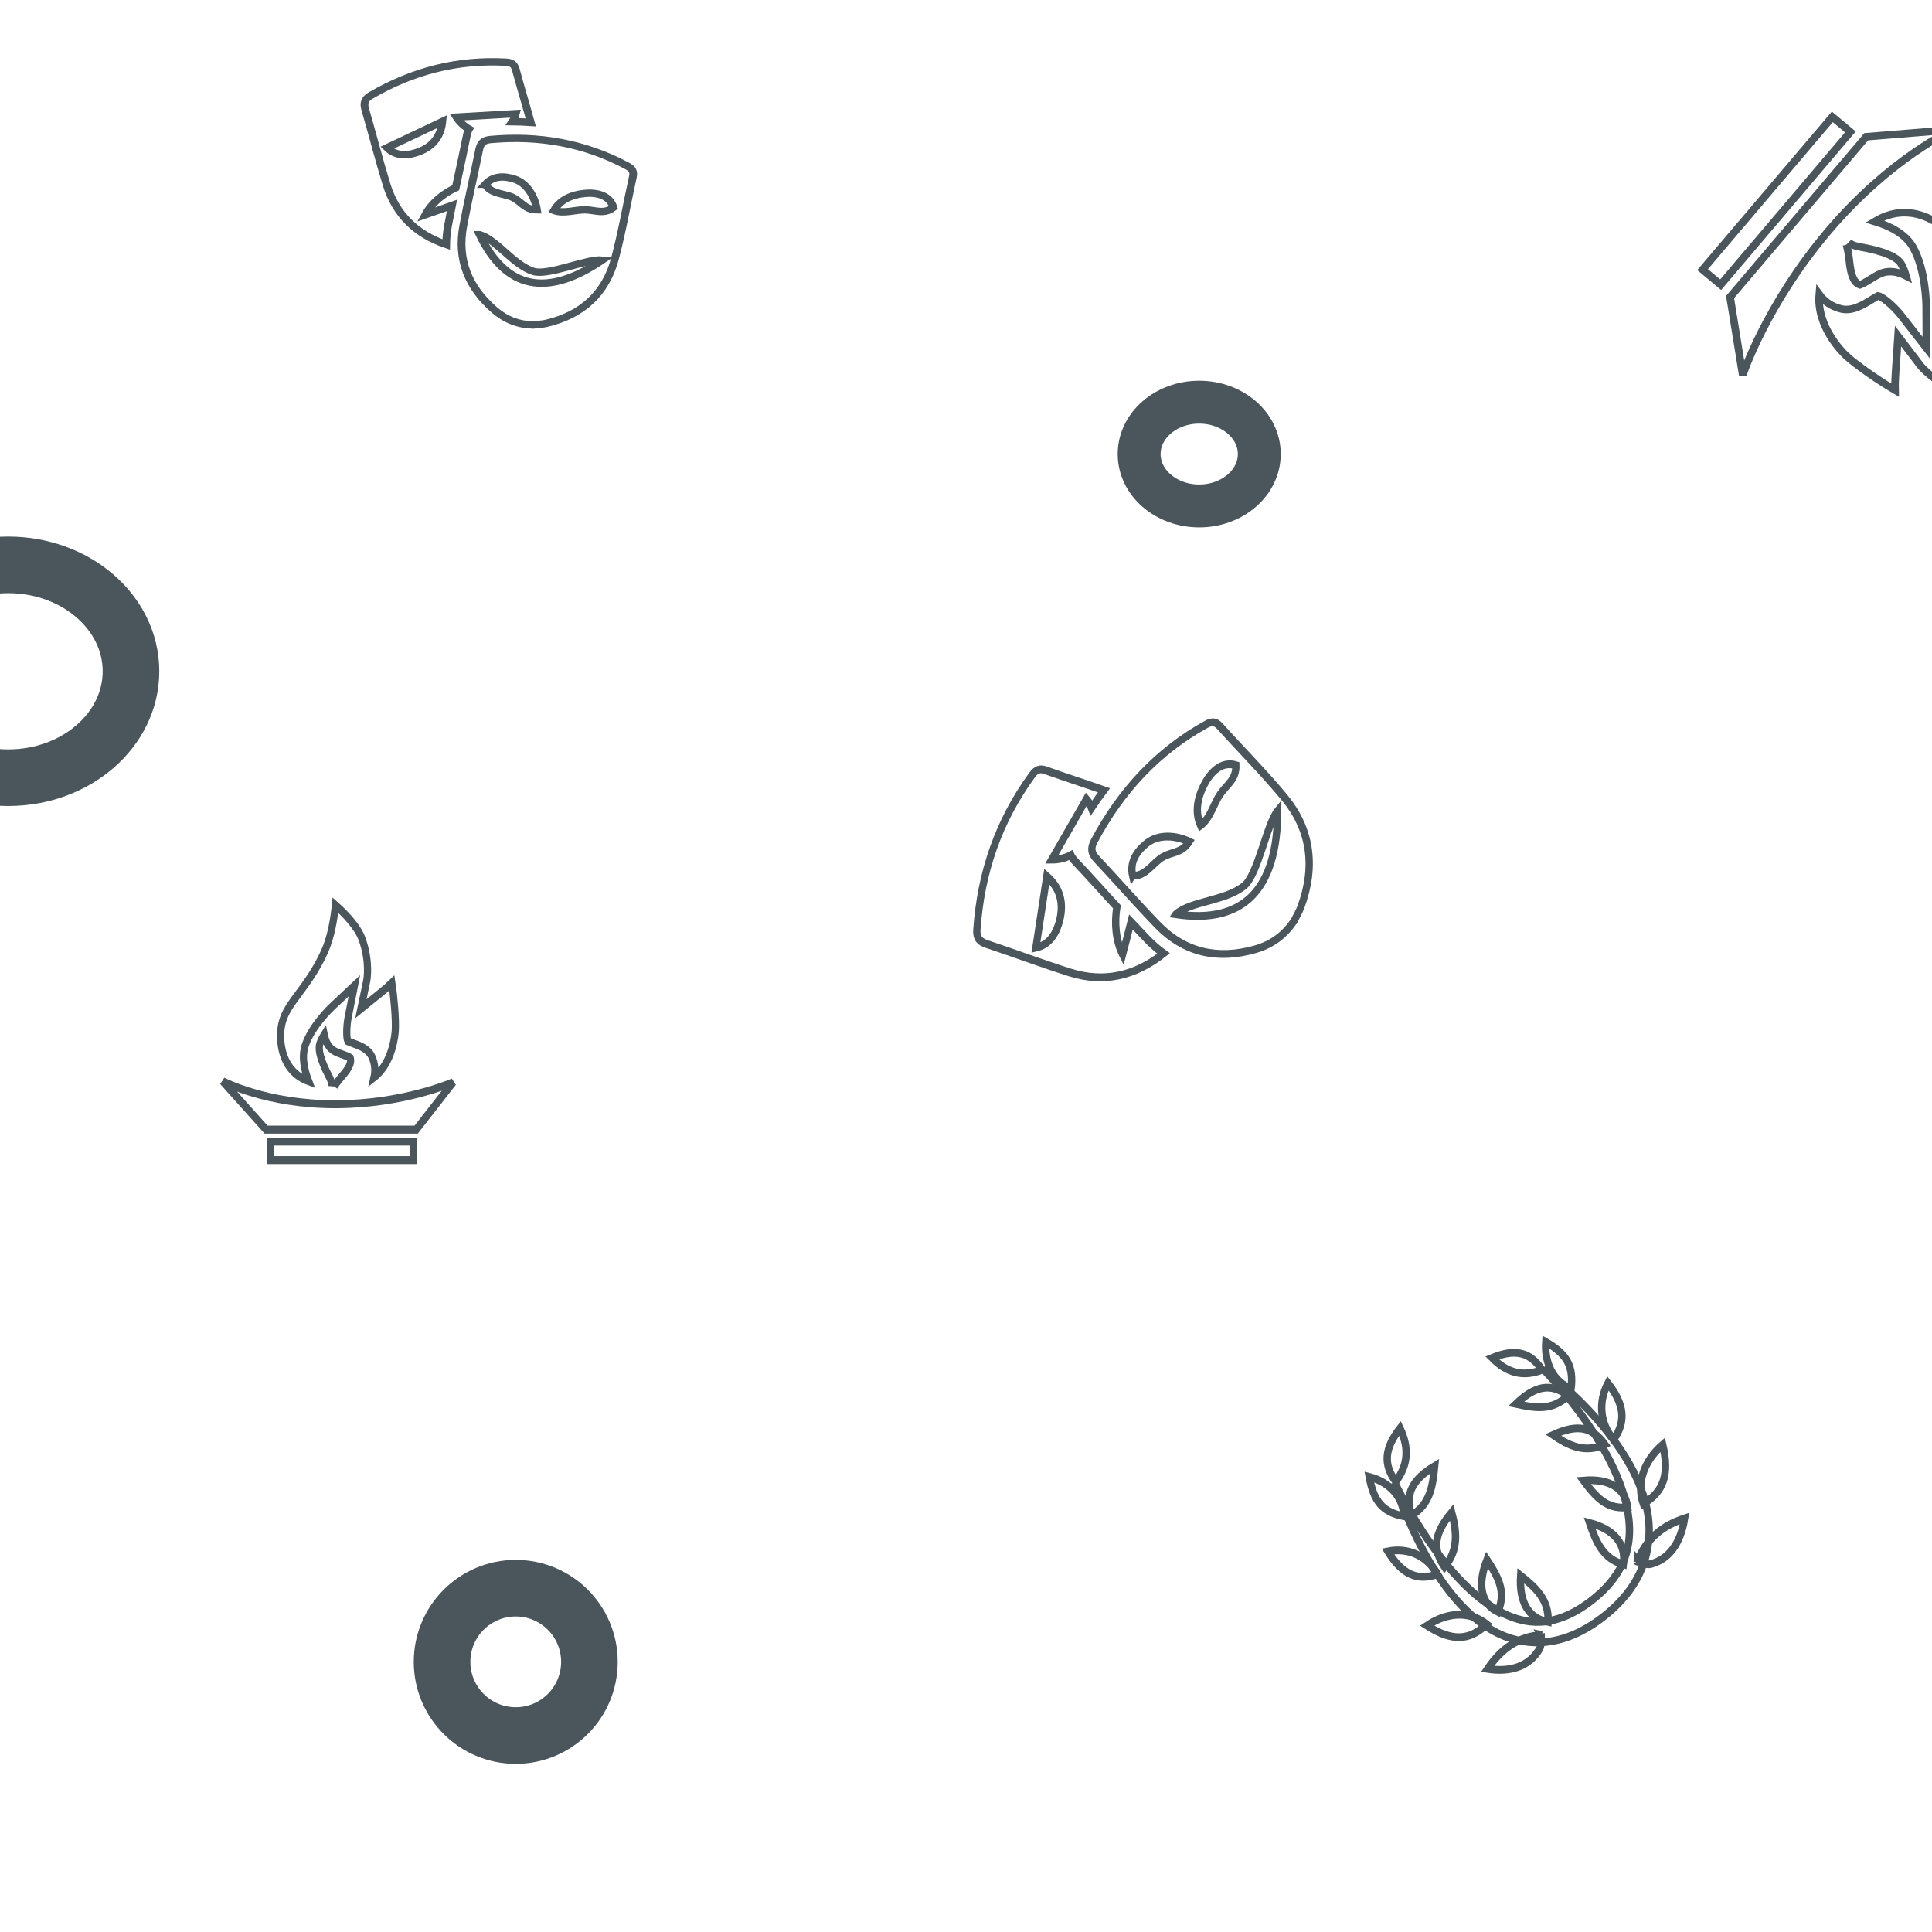
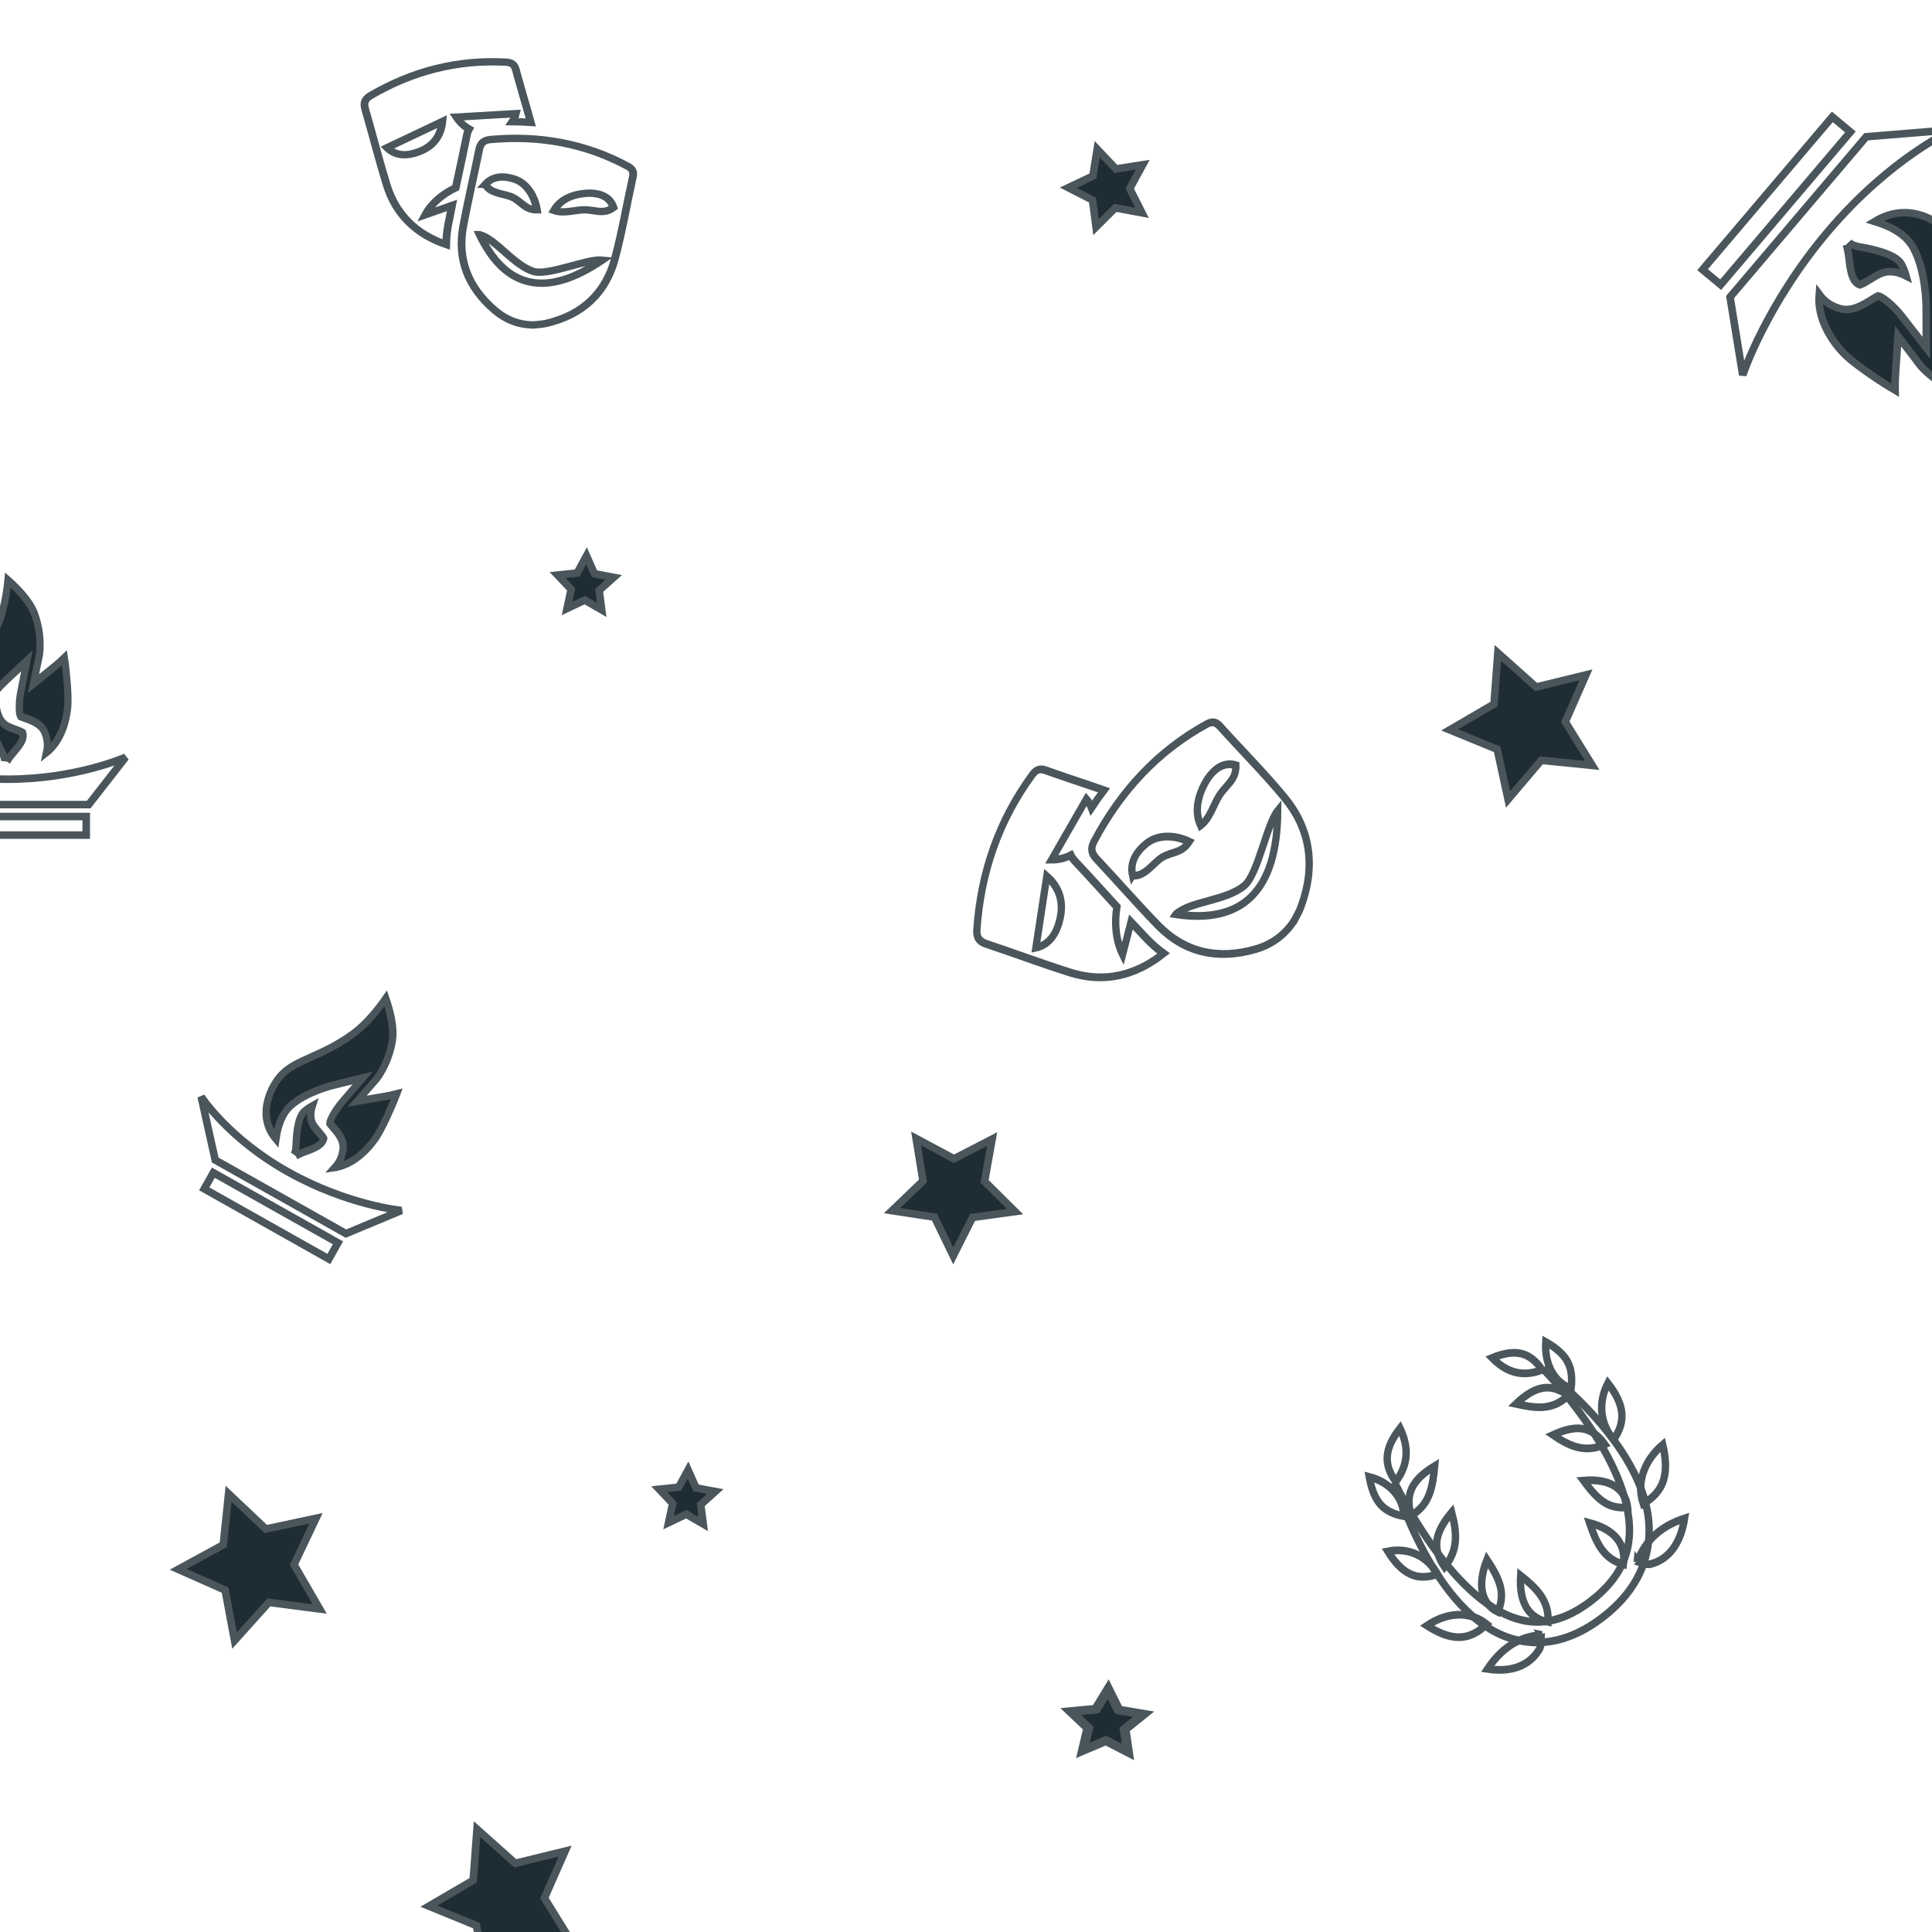
<svg xmlns="http://www.w3.org/2000/svg" width="512" height="512" viewBox="0 0 512 512" version="1.1" id="svg1">
  <defs id="defs1" />
  <g id="layer1">
-     <g id="g1" transform="matrix(0.4070056,0,0,0.4503955,-266.9776,90.80045)" style="fill:none;fill-opacity:1;stroke-width:4.671;stroke-dasharray:none;stroke:#4a565b;stroke-opacity:1">
-       <g id="g2" transform="translate(801,331)" style="fill:none;fill-opacity:1;stroke-width:4.671;stroke-dasharray:none;stroke:#4a565b;stroke-opacity:1">
-         <path class="cls-1" d="m 110.11,45.77 c -2.05,1.81 -4.29,3.55 -6.31,5.03 L 89.94,60.94 93.8,44.2 C 93.81,44.13 96.08,33.28 90.68,19.86 87.79,12.7 79.87,5.21 73.34,0 72.46,8.13 70.5,18.95 66.11,27.62 60.75,38.19 54.85,45.38 49.64,51.73 44.58,57.9 40.58,62.77 38.77,68.8 c -2.01,6.68 -1.62,17.46 3.96,25.35 3.11,4.4 7.53,7.56 13.2,9.45 C 53.21,97.21 51.13,89.25 53.77,82.29 58.01,71.11 69.96,60.76 71.3,59.62 L 85.72,47.4 81.68,65.87 c -1.2,5.56 -1.26,12.45 -0.15,14.24 0.76,0.32 1.94,0.71 3.09,1.08 4.56,1.49 10.23,3.33 12.56,8.12 2.1,4.32 2.21,8.38 1.32,11.98 12.31,-8.7 13.71,-25.44 13.85,-27.86 0.37,-6.4 -0.8,-19.15 -2.24,-27.66 z" id="path1-4" style="fill:none;fill-opacity:1;stroke-width:4.671;stroke-dasharray:none;stroke:#4a565b;stroke-opacity:1" />
-         <path class="cls-1" d="m 72.61,106.64 c 1.86,-2.69 4.29,-5.23 5.2,-6.18 3.93,-4.12 6.31,-7.54 5.15,-10.68 -1.02,-0.65 -3.64,-1.5 -5.11,-1.98 -1.71,-0.56 -3.33,-1.09 -4.76,-1.76 -4.02,-1.9 -6.08,-5.64 -7.03,-9.82 -1.18,1.74 -2.17,3.51 -2.82,5.21 -2.01,5.3 3.89,15.72 5.83,19.14 1.08,1.9 2.18,3.85 2.02,6" id="path2" style="fill:none;fill-opacity:1;stroke-width:4.671;stroke-dasharray:none;stroke:#4a565b;stroke-opacity:1" />
+     <g id="g22" transform="translate(-86.77966,-86.13559)">
+       <g id="g2" transform="matrix(0.4070056,0,0,0.4503955,59.0339,239.8813)" style="fill:#1e2d33;fill-opacity:1;stroke:#4a565b;stroke-width:4.671;stroke-dasharray:none;stroke-opacity:1">
+         <path class="cls-1" d="m 110.11,45.77 c -2.05,1.81 -4.29,3.55 -6.31,5.03 L 89.94,60.94 93.8,44.2 C 93.81,44.13 96.08,33.28 90.68,19.86 87.79,12.7 79.87,5.21 73.34,0 72.46,8.13 70.5,18.95 66.11,27.62 60.75,38.19 54.85,45.38 49.64,51.73 44.58,57.9 40.58,62.77 38.77,68.8 c -2.01,6.68 -1.62,17.46 3.96,25.35 3.11,4.4 7.53,7.56 13.2,9.45 C 53.21,97.21 51.13,89.25 53.77,82.29 58.01,71.11 69.96,60.76 71.3,59.62 L 85.72,47.4 81.68,65.87 c -1.2,5.56 -1.26,12.45 -0.15,14.24 0.76,0.32 1.94,0.71 3.09,1.08 4.56,1.49 10.23,3.33 12.56,8.12 2.1,4.32 2.21,8.38 1.32,11.98 12.31,-8.7 13.71,-25.44 13.85,-27.86 0.37,-6.4 -0.8,-19.15 -2.24,-27.66 z" id="path1-4" style="fill:#1e2d33;fill-opacity:1;stroke:#4a565b;stroke-width:4.671;stroke-dasharray:none;stroke-opacity:1" />
+         <path class="cls-1" d="m 72.61,106.64 c 1.86,-2.69 4.29,-5.23 5.2,-6.18 3.93,-4.12 6.31,-7.54 5.15,-10.68 -1.02,-0.65 -3.64,-1.5 -5.11,-1.98 -1.71,-0.56 -3.33,-1.09 -4.76,-1.76 -4.02,-1.9 -6.08,-5.64 -7.03,-9.82 -1.18,1.74 -2.17,3.51 -2.82,5.21 -2.01,5.3 3.89,15.72 5.83,19.14 1.08,1.9 2.18,3.85 2.02,6" id="path2" style="fill:#1e2d33;fill-opacity:1;stroke:#4a565b;stroke-width:4.671;stroke-dasharray:none;stroke-opacity:1" />
      </g>
-       <path class="cls-1" d="m 801,434.6 c 0,0 28.28,13.53 73.05,13.53 44.77,0 76.95,-12.96 76.95,-12.96 l -24.07,27.88 h -97.71 z" id="path3" style="fill:none;fill-opacity:1;stroke-width:4.671;stroke-dasharray:none;stroke:#4a565b;stroke-opacity:1" />
-       <rect class="cls-1" x="832.2" y="470.09" width="93.11" height="10.91" id="rect3" style="fill:none;fill-opacity:1;stroke-width:4.671;stroke-dasharray:none;stroke:#4a565b;stroke-opacity:1" />
+       <path class="cls-1" d="m 59.034,286.542 c 0,0 11.51,6.094 29.732,6.094 18.222,0 31.319,-5.837 31.319,-5.837 l -9.797,12.557 H 70.52 Z" id="path3" style="fill:none;fill-opacity:1;stroke:#4a565b;stroke-width:2;stroke-dasharray:none;stroke-opacity:1" />
+       <rect class="cls-1" x="71.732" y="302.527" width="37.896" height="4.914" id="rect3" style="fill:none;fill-opacity:1;stroke:#4a565b;stroke-width:2;stroke-dasharray:none;stroke-opacity:1" />
    </g>
-     <g id="g3" transform="matrix(-0.3692663,0.4348516,-0.4391593,-0.3656442,1004.122,-155.0377)" style="fill:none;fill-opacity:1;stroke-width:3.503;stroke-dasharray:none;stroke:#4a565b;stroke-opacity:1">
-       <g id="g2-5" transform="translate(801,331)" style="fill:none;fill-opacity:1;stroke-width:3.503;stroke-dasharray:none;stroke:#4a565b;stroke-opacity:1">
-         <path class="cls-1" d="m 110.11,45.77 c -2.05,1.81 -4.29,3.55 -6.31,5.03 L 89.94,60.94 93.8,44.2 C 93.81,44.13 96.08,33.28 90.68,19.86 87.79,12.7 79.87,5.21 73.34,0 72.46,8.13 70.5,18.95 66.11,27.62 60.75,38.19 54.85,45.38 49.64,51.73 44.58,57.9 40.58,62.77 38.77,68.8 c -2.01,6.68 -1.62,17.46 3.96,25.35 3.11,4.4 7.53,7.56 13.2,9.45 C 53.21,97.21 51.13,89.25 53.77,82.29 58.01,71.11 69.96,60.76 71.3,59.62 L 85.72,47.4 81.68,65.87 c -1.2,5.56 -1.26,12.45 -0.15,14.24 0.76,0.32 1.94,0.71 3.09,1.08 4.56,1.49 10.23,3.33 12.56,8.12 2.1,4.32 2.21,8.38 1.32,11.98 12.31,-8.7 13.71,-25.44 13.85,-27.86 0.37,-6.4 -0.8,-19.15 -2.24,-27.66 z" id="path1-4-2" style="fill:none;fill-opacity:1;stroke-width:3.503;stroke-dasharray:none;stroke:#4a565b;stroke-opacity:1" />
-         <path class="cls-1" d="m 72.61,106.64 c 1.86,-2.69 4.29,-5.23 5.2,-6.18 3.93,-4.12 6.31,-7.54 5.15,-10.68 -1.02,-0.65 -3.64,-1.5 -5.11,-1.98 -1.71,-0.56 -3.33,-1.09 -4.76,-1.76 -4.02,-1.9 -6.08,-5.64 -7.03,-9.82 -1.18,1.74 -2.17,3.51 -2.82,5.21 -2.01,5.3 3.89,15.72 5.83,19.14 1.08,1.9 2.18,3.85 2.02,6" id="path2-2" style="fill:none;fill-opacity:1;stroke-width:3.503;stroke-dasharray:none;stroke:#4a565b;stroke-opacity:1" />
+     <g id="g22-9" transform="rotate(29.37485,48.40122,277.6558)">
+       <g id="g2-8" transform="matrix(0.4070056,0,0,0.4503955,59.0339,239.8813)" style="fill:#1e2d33;fill-opacity:1;stroke:#4a565b;stroke-width:4.671;stroke-dasharray:none;stroke-opacity:1">
+         <path class="cls-1" d="m 110.11,45.77 c -2.05,1.81 -4.29,3.55 -6.31,5.03 L 89.94,60.94 93.8,44.2 C 93.81,44.13 96.08,33.28 90.68,19.86 87.79,12.7 79.87,5.21 73.34,0 72.46,8.13 70.5,18.95 66.11,27.62 60.75,38.19 54.85,45.38 49.64,51.73 44.58,57.9 40.58,62.77 38.77,68.8 c -2.01,6.68 -1.62,17.46 3.96,25.35 3.11,4.4 7.53,7.56 13.2,9.45 C 53.21,97.21 51.13,89.25 53.77,82.29 58.01,71.11 69.96,60.76 71.3,59.62 L 85.72,47.4 81.68,65.87 c -1.2,5.56 -1.26,12.45 -0.15,14.24 0.76,0.32 1.94,0.71 3.09,1.08 4.56,1.49 10.23,3.33 12.56,8.12 2.1,4.32 2.21,8.38 1.32,11.98 12.31,-8.7 13.71,-25.44 13.85,-27.86 0.37,-6.4 -0.8,-19.15 -2.24,-27.66 z" id="path1-4-20" style="fill:#1e2d33;fill-opacity:1;stroke:#4a565b;stroke-width:4.671;stroke-dasharray:none;stroke-opacity:1" />
+         <path class="cls-1" d="m 72.61,106.64 c 1.86,-2.69 4.29,-5.23 5.2,-6.18 3.93,-4.12 6.31,-7.54 5.15,-10.68 -1.02,-0.65 -3.64,-1.5 -5.11,-1.98 -1.71,-0.56 -3.33,-1.09 -4.76,-1.76 -4.02,-1.9 -6.08,-5.64 -7.03,-9.82 -1.18,1.74 -2.17,3.51 -2.82,5.21 -2.01,5.3 3.89,15.72 5.83,19.14 1.08,1.9 2.18,3.85 2.02,6" id="path2-7" style="fill:#1e2d33;fill-opacity:1;stroke:#4a565b;stroke-width:4.671;stroke-dasharray:none;stroke-opacity:1" />
      </g>
-       <path class="cls-1" d="m 801,434.6 c 0,0 28.28,13.53 73.05,13.53 44.77,0 76.95,-12.96 76.95,-12.96 l -24.07,27.88 h -97.71 z" id="path3-7" style="fill:none;fill-opacity:1;stroke-width:3.503;stroke-dasharray:none;stroke:#4a565b;stroke-opacity:1" />
-       <rect class="cls-1" x="832.2" y="470.09" width="93.11" height="10.91" id="rect3-3" style="fill:none;fill-opacity:1;stroke-width:3.503;stroke-dasharray:none;stroke:#4a565b;stroke-opacity:1" />
+       <path class="cls-1" d="m 59.034,286.542 c 0,0 11.51,6.094 29.732,6.094 18.222,0 31.319,-5.837 31.319,-5.837 l -9.797,12.557 H 70.52 Z" id="path3-4" style="fill:none;fill-opacity:1;stroke:#4a565b;stroke-width:2;stroke-dasharray:none;stroke-opacity:1" />
+       <rect class="cls-1" x="71.732" y="302.527" width="37.896" height="4.914" id="rect3-8" style="fill:none;fill-opacity:1;stroke:#4a565b;stroke-width:2;stroke-dasharray:none;stroke-opacity:1" />
    </g>
+     <g id="g2-5" transform="matrix(-0.3692663,0.4348516,-0.4391593,-0.3656442,562.9779,72.25017)" style="fill:#1e2d33;fill-opacity:1;stroke:#4a565b;stroke-width:3.503;stroke-dasharray:none;stroke-opacity:1">
+       <path class="cls-1" d="m 110.11,45.77 c -2.05,1.81 -4.29,3.55 -6.31,5.03 L 89.94,60.94 93.8,44.2 C 93.81,44.13 96.08,33.28 90.68,19.86 87.79,12.7 79.87,5.21 73.34,0 72.46,8.13 70.5,18.95 66.11,27.62 60.75,38.19 54.85,45.38 49.64,51.73 44.58,57.9 40.58,62.77 38.77,68.8 c -2.01,6.68 -1.62,17.46 3.96,25.35 3.11,4.4 7.53,7.56 13.2,9.45 C 53.21,97.21 51.13,89.25 53.77,82.29 58.01,71.11 69.96,60.76 71.3,59.62 L 85.72,47.4 81.68,65.87 c -1.2,5.56 -1.26,12.45 -0.15,14.24 0.76,0.32 1.94,0.71 3.09,1.08 4.56,1.49 10.23,3.33 12.56,8.12 2.1,4.32 2.21,8.38 1.32,11.98 12.31,-8.7 13.71,-25.44 13.85,-27.86 0.37,-6.4 -0.8,-19.15 -2.24,-27.66 z" id="path1-4-2" style="fill:#1e2d33;fill-opacity:1;stroke:#4a565b;stroke-width:3.503;stroke-dasharray:none;stroke-opacity:1" />
+       <path class="cls-1" d="m 72.61,106.64 c 1.86,-2.69 4.29,-5.23 5.2,-6.18 3.93,-4.12 6.31,-7.54 5.15,-10.68 -1.02,-0.65 -3.64,-1.5 -5.11,-1.98 -1.71,-0.56 -3.33,-1.09 -4.76,-1.76 -4.02,-1.9 -6.08,-5.64 -7.03,-9.82 -1.18,1.74 -2.17,3.51 -2.82,5.21 -2.01,5.3 3.89,15.72 5.83,19.14 1.08,1.9 2.18,3.85 2.02,6" id="path2-2" style="fill:#1e2d33;fill-opacity:1;stroke:#4a565b;stroke-width:3.503;stroke-dasharray:none;stroke-opacity:1" />
+     </g>
+     <path class="cls-1" d="m 517.481,34.369 c 0,0 -16.385,7.35 -32.917,26.819 -16.532,19.468 -22.724,38.201 -22.724,38.201 l -3.356,-20.661 36.081,-42.489 z" id="path3-7" style="fill:none;fill-opacity:1;stroke:#4a565b;stroke-width:2;stroke-dasharray:none;stroke-opacity:1" />
+     <rect class="cls-1" x="-286.914" y="-396.435" width="53.118" height="6.235" id="rect3-3" style="fill:none;fill-opacity:1;stroke:#4a565b;stroke-width:2;stroke-dasharray:none;stroke-opacity:1" transform="matrix(-0.6472845,0.7622485,-0.7684983,-0.6398518,0,0)" />
    <g id="Layer_5-3" transform="matrix(0.4174471,-0.3189947,0.3048557,0.436808,350.0892,390.6829)" style="fill:none;fill-opacity:1;stroke:#4a565b;stroke-opacity:1;stroke-width:3.782;stroke-dasharray:none">
      <g id="g19" style="fill:none;fill-opacity:1;stroke:#4a565b;stroke-opacity:1;stroke-width:3.782;stroke-dasharray:none">
        <g id="g18" style="fill:none;fill-opacity:1;stroke:#4a565b;stroke-opacity:1;stroke-width:3.782;stroke-dasharray:none">
          <path class="cls-1" d="m 44.72,130.13 c -1.59,1.75 -2.86,4.31 -4.84,5.1 -9,3.62 -18.39,0.8 -27.2,-7.84 11.39,-3.87 22.07,-3.56 32.24,2.95 l -0.2,-0.22 z" id="path1-9" style="fill:none;fill-opacity:1;stroke:#4a565b;stroke-opacity:1;stroke-width:3.782;stroke-dasharray:none" />
          <path class="cls-1" d="M 25.23,109.44 C 13.15,110.89 5.72,105.6 0.12,91.94 c 12.55,0.73 22.07,7.21 25.11,17.5 z" id="path2-9" style="fill:none;fill-opacity:1;stroke:#4a565b;stroke-opacity:1;stroke-width:3.782;stroke-dasharray:none" />
          <path class="cls-1" d="M 19.34,74.76 C 8.81,71.45 4.64,64.1 5.38,50.73 c 9.59,4.53 14.93,13.5 13.96,24.03 z" id="path3-70" style="fill:none;fill-opacity:1;stroke:#4a565b;stroke-opacity:1;stroke-width:3.782;stroke-dasharray:none" />
          <path class="cls-1" d="M 25.37,43.6 C 28.87,33.33 35.94,29.68 49.4,31.13 42.72,38.53 36.48,44.92 25.37,43.6 Z" id="path4" style="fill:none;fill-opacity:1;stroke:#4a565b;stroke-opacity:1;stroke-width:3.782;stroke-dasharray:none" />
          <path class="cls-1" d="m 28.81,25.52 c -0.28,-10.7 4.97,-16.6 17.16,-19.8 -1.81,10.57 -7.28,17 -17.16,19.8 z" id="path5" style="fill:none;fill-opacity:1;stroke:#4a565b;stroke-opacity:1;stroke-width:3.782;stroke-dasharray:none" />
          <path class="cls-1" d="M 24.34,74.03 C 24.49,63.02 29.83,57.56 43.06,54.59 39.52,63.93 35.14,71.56 24.34,74.03 Z" id="path6" style="fill:none;fill-opacity:1;stroke:#4a565b;stroke-opacity:1;stroke-width:3.782;stroke-dasharray:none" />
          <path class="cls-1" d="M 43.97,84.02 C 43.68,97.66 41.18,103.2 33.45,107.97 28.89,99.69 32.53,91.04 43.97,84.02 Z" id="path7" style="fill:none;fill-opacity:1;stroke:#4a565b;stroke-opacity:1;stroke-width:3.782;stroke-dasharray:none" />
          <path class="cls-1" d="m 53.34,100.48 c 2.87,9.61 4.71,18.37 -2.04,26.62 -7.07,-7.24 -6.37,-16.59 2.04,-26.62 z" id="path8" style="fill:none;fill-opacity:1;stroke:#4a565b;stroke-opacity:1;stroke-width:3.782;stroke-dasharray:none" />
          <path class="cls-1" d="M 22.14,41.67 C 14.6,33.71 13.92,26.79 19.19,15.62 c 6.99,8.29 8.21,18.49 2.95,26.05 z" id="path9" style="fill:none;fill-opacity:1;stroke:#4a565b;stroke-opacity:1;stroke-width:3.782;stroke-dasharray:none" />
          <path class="cls-1" d="m 105.72,130.13 c 1.59,1.75 2.86,4.31 4.84,5.1 9,3.62 18.39,0.8 27.2,-7.84 -11.39,-3.87 -22.07,-3.56 -32.24,2.95 l 0.2,-0.22 z" id="path10" style="fill:none;fill-opacity:1;stroke:#4a565b;stroke-opacity:1;stroke-width:3.782;stroke-dasharray:none" />
          <path class="cls-1" d="m 124.88,109.12 c 12.08,1.45 19.51,-3.84 25.11,-17.5 -12.55,0.73 -22.07,7.21 -25.11,17.5 z" id="path11" style="fill:none;fill-opacity:1;stroke:#4a565b;stroke-opacity:1;stroke-width:3.782;stroke-dasharray:none" />
          <path class="cls-1" d="m 131.1,74.76 c 10.53,-3.31 14.7,-10.66 13.96,-24.03 -9.59,4.53 -14.93,13.5 -13.96,24.03 z" id="path12" style="fill:none;fill-opacity:1;stroke:#4a565b;stroke-opacity:1;stroke-width:3.782;stroke-dasharray:none" />
          <path class="cls-1" d="m 125.07,43.6 c -3.5,-10.27 -10.57,-13.92 -24.03,-12.47 6.68,7.4 12.92,13.79 24.03,12.47 z" id="path13" style="fill:none;fill-opacity:1;stroke:#4a565b;stroke-opacity:1;stroke-width:3.782;stroke-dasharray:none" />
          <path class="cls-1" d="m 121.63,25.52 c 0.28,-10.7 -4.97,-16.6 -17.16,-19.8 1.81,10.57 7.28,17 17.16,19.8 z" id="path14" style="fill:none;fill-opacity:1;stroke:#4a565b;stroke-opacity:1;stroke-width:3.782;stroke-dasharray:none" />
          <path class="cls-1" d="m 126.1,74.03 c -0.15,-11.01 -5.49,-16.47 -18.72,-19.44 3.54,9.34 7.92,16.97 18.72,19.44 z" id="path15" style="fill:none;fill-opacity:1;stroke:#4a565b;stroke-opacity:1;stroke-width:3.782;stroke-dasharray:none" />
          <path class="cls-1" d="m 106.84,81.86 c 0.29,13.64 2.79,19.18 10.52,23.95 4.56,-8.28 0.92,-16.93 -10.52,-23.95 z" id="path16" style="fill:none;fill-opacity:1;stroke:#4a565b;stroke-opacity:1;stroke-width:3.782;stroke-dasharray:none" />
          <path class="cls-1" d="m 97.1,100.48 c -2.87,9.61 -4.71,18.37 2.04,26.62 7.07,-7.24 6.37,-16.59 -2.04,-26.62 z" id="path17" style="fill:none;fill-opacity:1;stroke:#4a565b;stroke-opacity:1;stroke-width:3.782;stroke-dasharray:none" />
          <path class="cls-1" d="m 128.3,41.67 c 7.54,-7.96 8.22,-14.88 2.95,-26.05 -6.99,8.29 -8.21,18.49 -2.95,26.05 z" id="path18" style="fill:none;fill-opacity:1;stroke:#4a565b;stroke-opacity:1;stroke-width:3.782;stroke-dasharray:none" />
        </g>
        <path class="cls-1" d="m 75,141.77 c -19.05,0 -33.71,-6.4 -43.57,-19.04 C 5.85,89.97 28.1,25.52 28.1,25.52 c 0,0 -11.15,62.28 11.39,91.13 7.95,10.17 19.57,15.12 35.51,15.12 15.94,0 27.61,-4.96 35.6,-15.15 22.64,-28.86 11.74,-91.1 11.74,-91.1 0,0 21.98,64.44 -3.69,97.2 -9.91,12.64 -24.59,19.05 -43.65,19.05 z" id="path19" style="fill:none;fill-opacity:1;stroke:#4a565b;stroke-opacity:1;stroke-width:3.782;stroke-dasharray:none" />
      </g>
    </g>
-     <circle style="fill:none;fill-opacity:1;stroke:#4a565b;stroke-width:15;stroke-opacity:1" id="path20" cx="136.678" cy="440.407" r="19.525" />
-     <ellipse style="fill:none;fill-opacity:1;stroke:#4a565b;stroke-width:15;stroke-opacity:1" id="path21" cx="2.17" cy="177.898" rx="32.542" ry="28.203" />
    <g id="g21" transform="matrix(0.4912133,0,0,0.4648885,-104.313,-96.13013)" style="fill:none;fill-opacity:1;stroke-width:4.185;stroke-dasharray:none;stroke:#4a565b;stroke-opacity:1">
      <path class="cls-1" d="m 454.109,335.208 c 0.67,-3.79 1.38,-7.58 2.11,-11.36 -4.67,1.71 -9.4,3.6 -14.4,5.4 3.45,-6.79 9.53,-12.07 16.39,-15.43 2.02,-9.96 4.12,-19.91 6.01,-29.89 0.27,-1.42 0.64,-2.62 1.18,-3.6 -2.59,-1.51 -4.87,-3.76 -6.8,-6.8 11.07,-0.68 21.65,-1.33 32.05,-1.96 -0.4,1.72 -1.02,3.24 -1.88,4.57 3.34,0.03 6.65,0.17 9.94,0.41 -2.62,-10.05 -5.5,-20.04 -8.07,-30.11 -0.76,-2.97 -2.34,-4.05 -5.26,-4.22 -26.41,-1.55 -50.62,5.19 -73.05,19.03 -3.4,2.1 -3.86,4.46 -2.87,8.06 3.93,14.24 7.37,28.62 11.5,42.8 4.97,17.05 16.01,28.27 32.11,34.06 0.04,-3.56 0.38,-7.21 1.04,-10.97 z m -32.92,-44.22 c 10.13,-5.07 19.73,-9.88 29.82,-14.93 -0.79,8.29 -4.96,14.05 -12.36,17.11 -6.28,2.6 -12.61,2.83 -17.46,-2.18 z" id="path1" style="fill:none;fill-opacity:1;stroke-width:4.185;stroke-dasharray:none;stroke:#4a565b;stroke-opacity:1" />
      <path class="cls-1" d="m 500.209,391.998 c -8.22,0 -15.24,-3.14 -21.13,-8.52 -14.09,-12.85 -20.14,-28.79 -16.82,-47.72 2.55,-14.55 5.82,-28.97 8.58,-43.48 0.7,-3.67 2.15,-5.58 6.14,-5.96 26.23,-2.52 50.93,2.12 73.95,15.18 2.54,1.44 3.49,3.11 2.86,6.11 -3.26,15.52 -5.78,31.21 -9.65,46.57 -4.88,19.38 -17.26,32.04 -36.97,36.92 -2.25,0.56 -4.63,0.62 -6.95,0.91 z m -29.08,-51.42 q 21.29,46.74 66.23,14.44 c -8.09,-0.92 -29.35,9.17 -37.26,6.48 -10.81,-3.67 -20.02,-18.3 -28.96,-20.92 z m 3.11,-28.75 c 2.4,5.5 10.49,5.27 14.66,7.45 5.1,2.67 6.64,7.11 13.16,7.11 -1.17,-7.47 -5.27,-15.13 -12.14,-17.5 -5.83,-2.01 -11.57,-1.86 -15.69,2.94 z m 36.97,14.92 c 5.32,2.06 11.61,-0.47 16.94,-0.36 5.33,0.11 10.01,2.79 15.17,-1.33 -1.7,-5.72 -6.58,-8.03 -12.69,-8.19 -6.82,0.16 -15.18,2.19 -19.42,9.88 z" id="path2-6" style="fill:none;fill-opacity:1;stroke-width:4.185;stroke-dasharray:none;stroke:#4a565b;stroke-opacity:1" />
    </g>
    <g id="g21-9" transform="matrix(0.3133271,-0.4811799,0.4323739,0.3056718,16.73371,364.8744)" style="fill:none;fill-opacity:1;stroke:#4a565b;stroke-opacity:1;stroke-width:3.628;stroke-dasharray:none">
      <path class="cls-1" d="m 454.109,335.208 c 0.67,-3.79 1.38,-7.58 2.11,-11.36 -4.67,1.71 -9.4,3.6 -14.4,5.4 3.45,-6.79 9.53,-12.07 16.39,-15.43 2.02,-9.96 4.12,-19.91 6.01,-29.89 0.27,-1.42 0.64,-2.62 1.18,-3.6 -2.59,-1.51 -4.87,-3.76 -6.8,-6.8 11.07,-0.68 21.65,-1.33 32.05,-1.96 -0.4,1.72 -1.02,3.24 -1.88,4.57 3.34,0.03 6.65,0.17 9.94,0.41 -2.62,-10.05 -5.5,-20.04 -8.07,-30.11 -0.76,-2.97 -2.34,-4.05 -5.26,-4.22 -26.41,-1.55 -50.62,5.19 -73.05,19.03 -3.4,2.1 -3.86,4.46 -2.87,8.06 3.93,14.24 7.37,28.62 11.5,42.8 4.97,17.05 16.01,28.27 32.11,34.06 0.04,-3.56 0.38,-7.21 1.04,-10.97 z m -32.92,-44.22 c 10.13,-5.07 19.73,-9.88 29.82,-14.93 -0.79,8.29 -4.96,14.05 -12.36,17.11 -6.28,2.6 -12.61,2.83 -17.46,-2.18 z" id="path1-99" style="fill:none;fill-opacity:1;stroke:#4a565b;stroke-opacity:1;stroke-width:3.628;stroke-dasharray:none" />
      <path class="cls-1" d="m 500.209,391.998 c -8.22,0 -15.24,-3.14 -21.13,-8.52 -14.09,-12.85 -20.14,-28.79 -16.82,-47.72 2.55,-14.55 5.82,-28.97 8.58,-43.48 0.7,-3.67 2.15,-5.58 6.14,-5.96 26.23,-2.52 50.93,2.12 73.95,15.18 2.54,1.44 3.49,3.11 2.86,6.11 -3.26,15.52 -5.78,31.21 -9.65,46.57 -4.88,19.38 -17.26,32.04 -36.97,36.92 -2.25,0.56 -4.63,0.62 -6.95,0.91 z m -29.08,-51.42 q 21.29,46.74 66.23,14.44 c -8.09,-0.92 -29.35,9.17 -37.26,6.48 -10.81,-3.67 -20.02,-18.3 -28.96,-20.92 z m 3.11,-28.75 c 2.4,5.5 10.49,5.27 14.66,7.45 5.1,2.67 6.64,7.11 13.16,7.11 -1.17,-7.47 -5.27,-15.13 -12.14,-17.5 -5.83,-2.01 -11.57,-1.86 -15.69,2.94 z m 36.97,14.92 c 5.32,2.06 11.61,-0.47 16.94,-0.36 5.33,0.11 10.01,2.79 15.17,-1.33 -1.7,-5.72 -6.58,-8.03 -12.69,-8.19 -6.82,0.16 -15.18,2.19 -19.42,9.88 z" id="path2-6-1" style="fill:none;fill-opacity:1;stroke:#4a565b;stroke-opacity:1;stroke-width:3.628;stroke-dasharray:none" />
    </g>
-     <ellipse style="fill:none;fill-opacity:1;stroke:#4a565b;stroke-width:11.366;stroke-opacity:1" id="path20-1" cx="317.805" cy="120.331" rx="15.919" ry="13.749" />
+     <path style="fill:#1e2d33;fill-opacity:1;stroke:#4a565b;stroke-width:2;stroke-dasharray:none;stroke-opacity:1" id="path23" d="m 159.458,161.627 -4.497,-2.601 -4.691,2.23 1.084,-5.08 -3.571,-3.773 5.166,-0.539 2.485,-4.562 2.109,4.747 5.106,0.954 -3.863,3.473 z" />
+     <path style="fill:#1e2d33;fill-opacity:1;stroke:#4a565b;stroke-width:2;stroke-dasharray:none;stroke-opacity:1" id="path23-9" d="m 159.458,161.627 -4.497,-2.601 -4.691,2.23 1.084,-5.08 -3.571,-3.773 5.166,-0.539 2.485,-4.562 2.109,4.747 5.106,0.954 -3.863,3.473 z" transform="translate(26.9126,242.26)" />
+     <path style="fill:#1e2d33;fill-opacity:1;stroke:#4a565b;stroke-width:2;stroke-dasharray:none;stroke-opacity:1" id="path24" d="m 269.017,321.085 -11.283,1.552 -5.118,10.175 -4.963,-10.251 -11.258,-1.723 8.216,-7.888 -1.84,-11.24 10.041,5.376 10.121,-5.223 -2.011,11.211 z" />
+     <path style="fill:#1e2d33;fill-opacity:1;stroke:#4a565b;stroke-width:2;stroke-dasharray:none;stroke-opacity:1" id="path25" d="m 421.966,202.847 -13.523,-1.359 -8.786,10.37 -2.887,-13.281 -12.577,-5.151 11.739,-6.85 1.013,-13.554 10.142,9.048 13.203,-3.225 -5.471,12.442 z" />
+     <path style="fill:#1e2d33;fill-opacity:1;stroke:#4a565b;stroke-width:2;stroke-dasharray:none;stroke-opacity:1" id="path25-3" d="m 421.966,202.847 -13.523,-1.359 -8.786,10.37 -2.887,-13.281 -12.577,-5.151 11.739,-6.85 1.013,-13.554 10.142,9.048 13.203,-3.225 -5.471,12.442 z" transform="translate(-270.536,311.72)" />
+     <path style="fill:#1e2d33;fill-opacity:1;stroke:#4a565b;stroke-width:2;stroke-dasharray:none;stroke-opacity:1" id="path26" d="m 302.644,56.407 -7.08,-1.325 -5.106,5.081 -0.927,-7.143 -6.41,-3.286 6.507,-3.09 1.144,-7.112 4.949,5.234 7.117,-1.11 -3.448,6.324 z" />
+     <path style="fill:#1e2d33;fill-opacity:1;stroke:#4a565b;stroke-width:2;stroke-dasharray:none;stroke-opacity:1" id="path25-37" d="m 421.966,202.847 -13.523,-1.359 -8.786,10.37 -2.887,-13.281 -12.577,-5.151 11.739,-6.85 1.013,-13.554 10.142,9.048 13.203,-3.225 -5.471,12.442 z" transform="rotate(1.659338,-7465.261,-11329.336)" />
+     <path style="fill:#1e2d33;fill-opacity:1;stroke:#4a565b;stroke-width:2;stroke-dasharray:none;stroke-opacity:1" id="path23-5" d="m 159.458,161.627 -4.497,-2.601 -4.691,2.23 1.084,-5.08 -3.571,-3.773 5.166,-0.539 2.485,-4.562 2.109,4.747 5.106,0.954 -3.863,3.473 z" transform="matrix(1.298623,0,0,1.160994,91.8413,276.6429)" />
  </g>
</svg>
